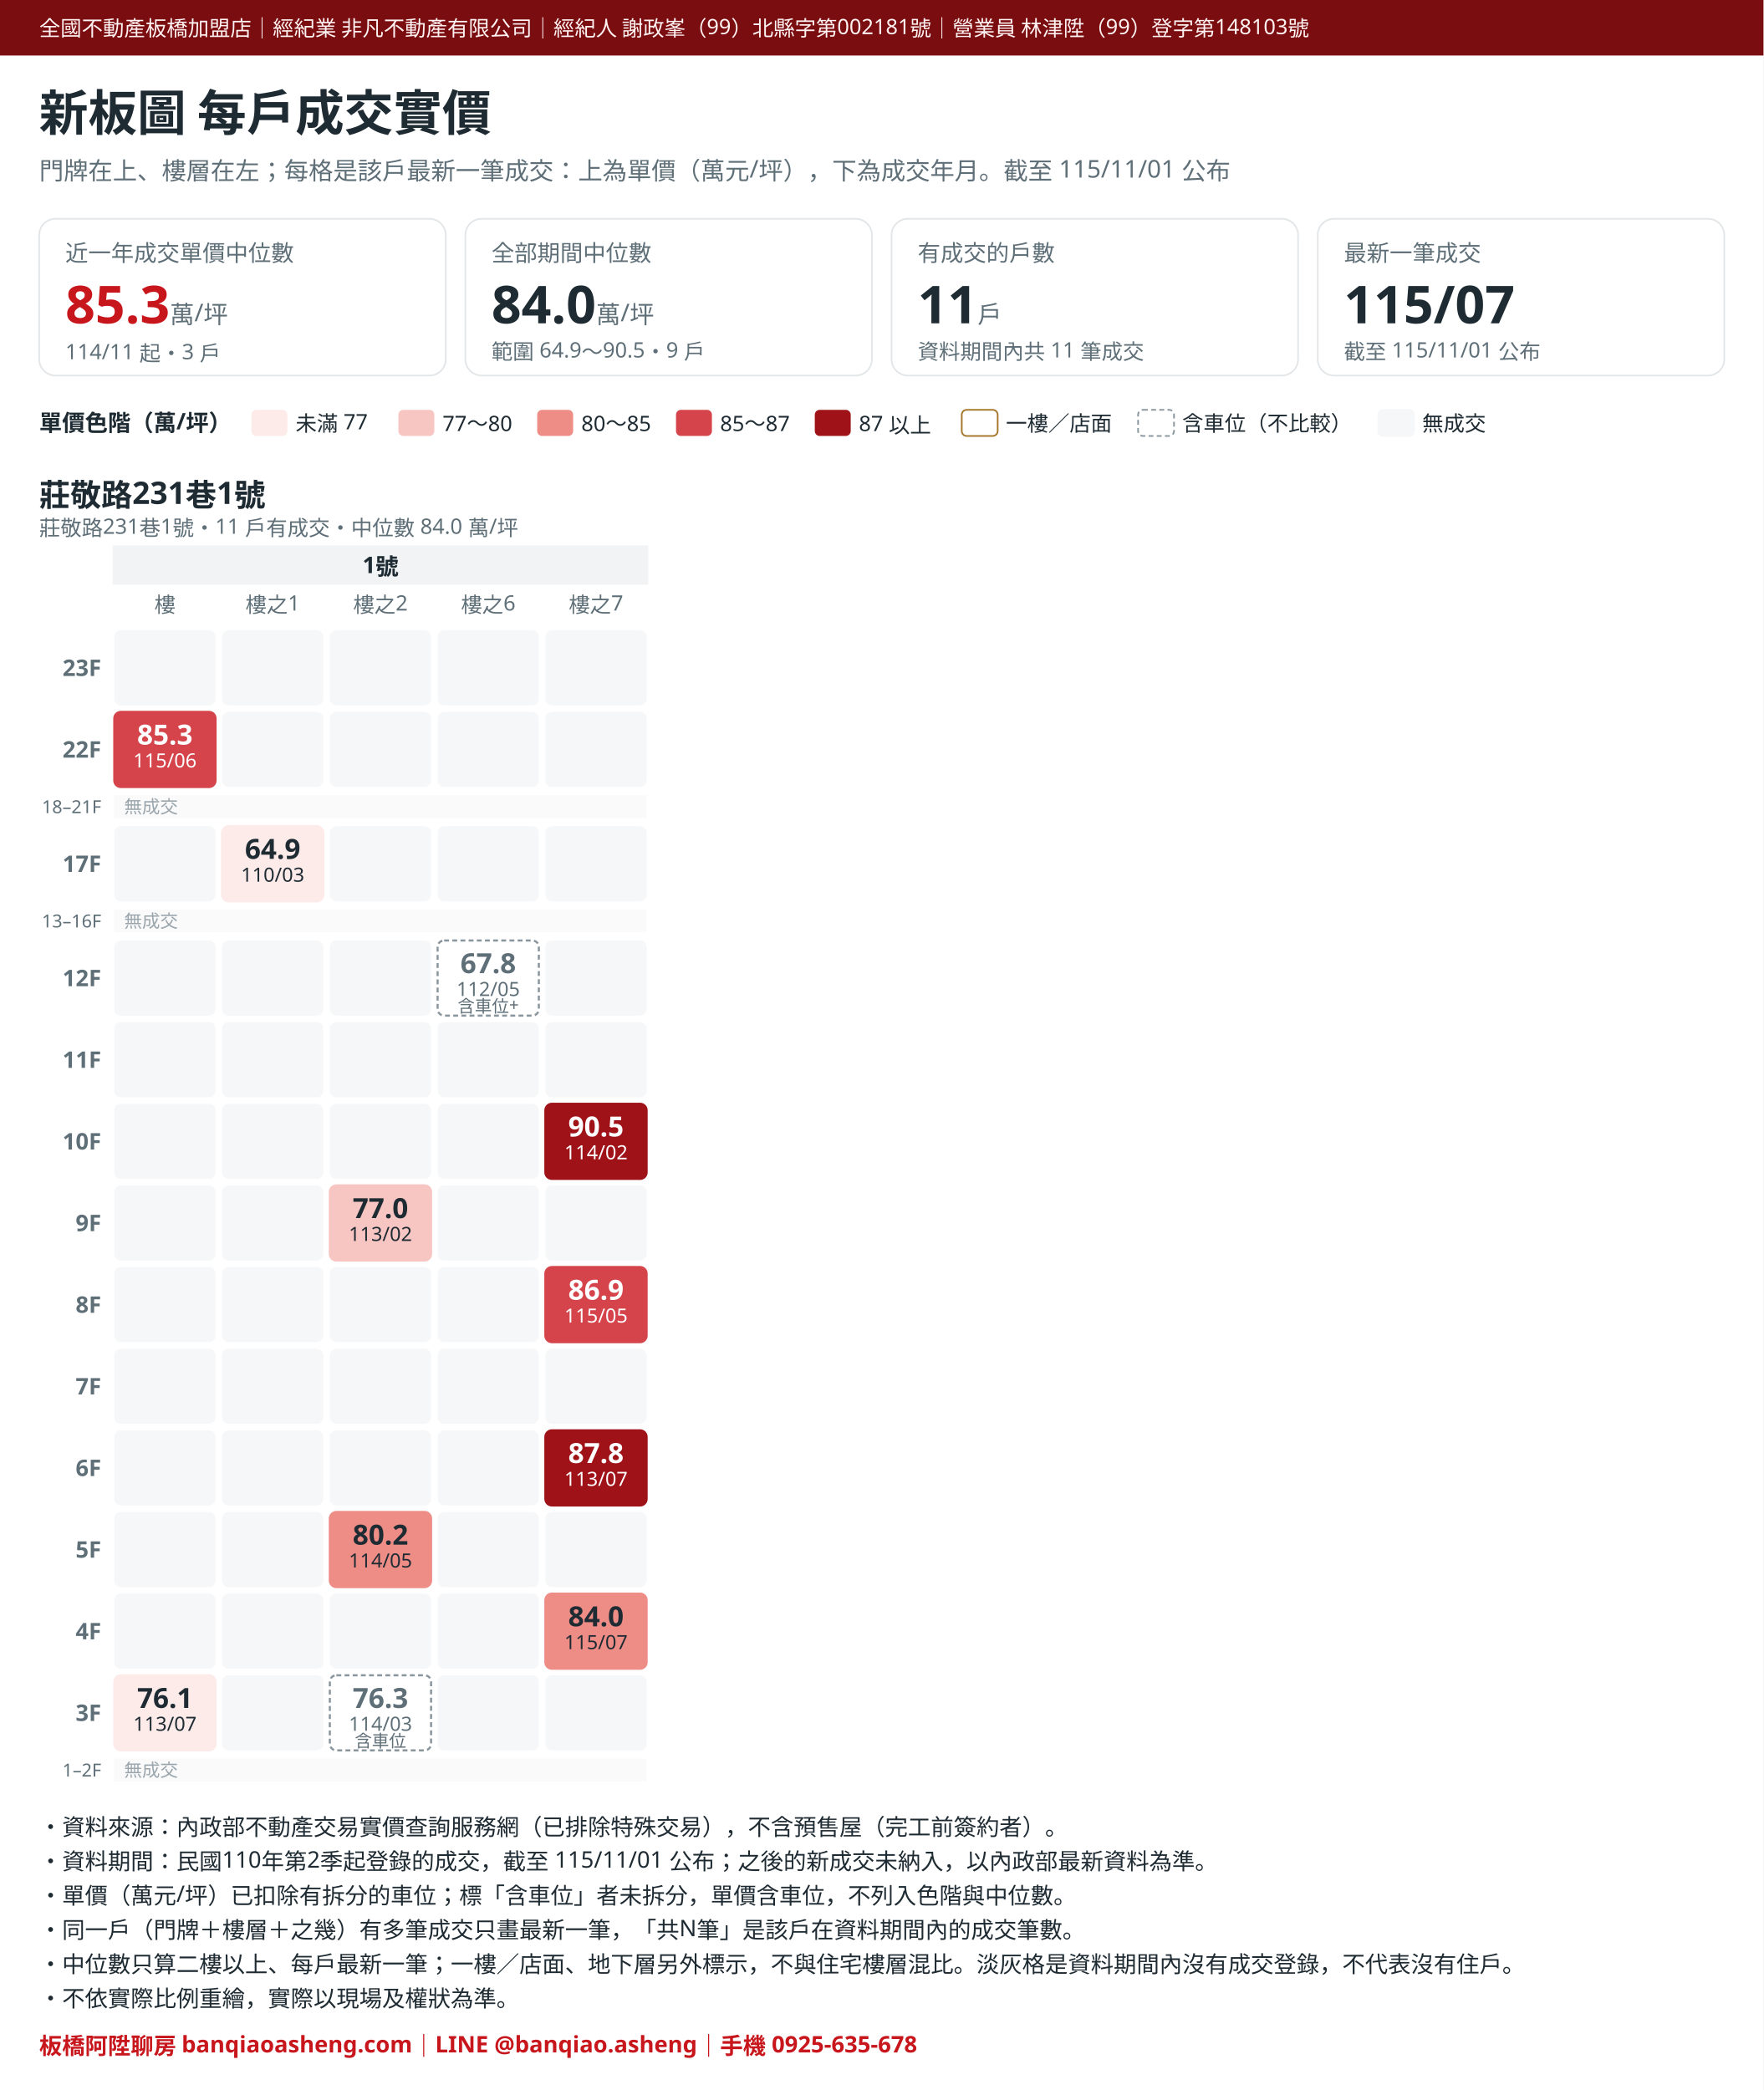
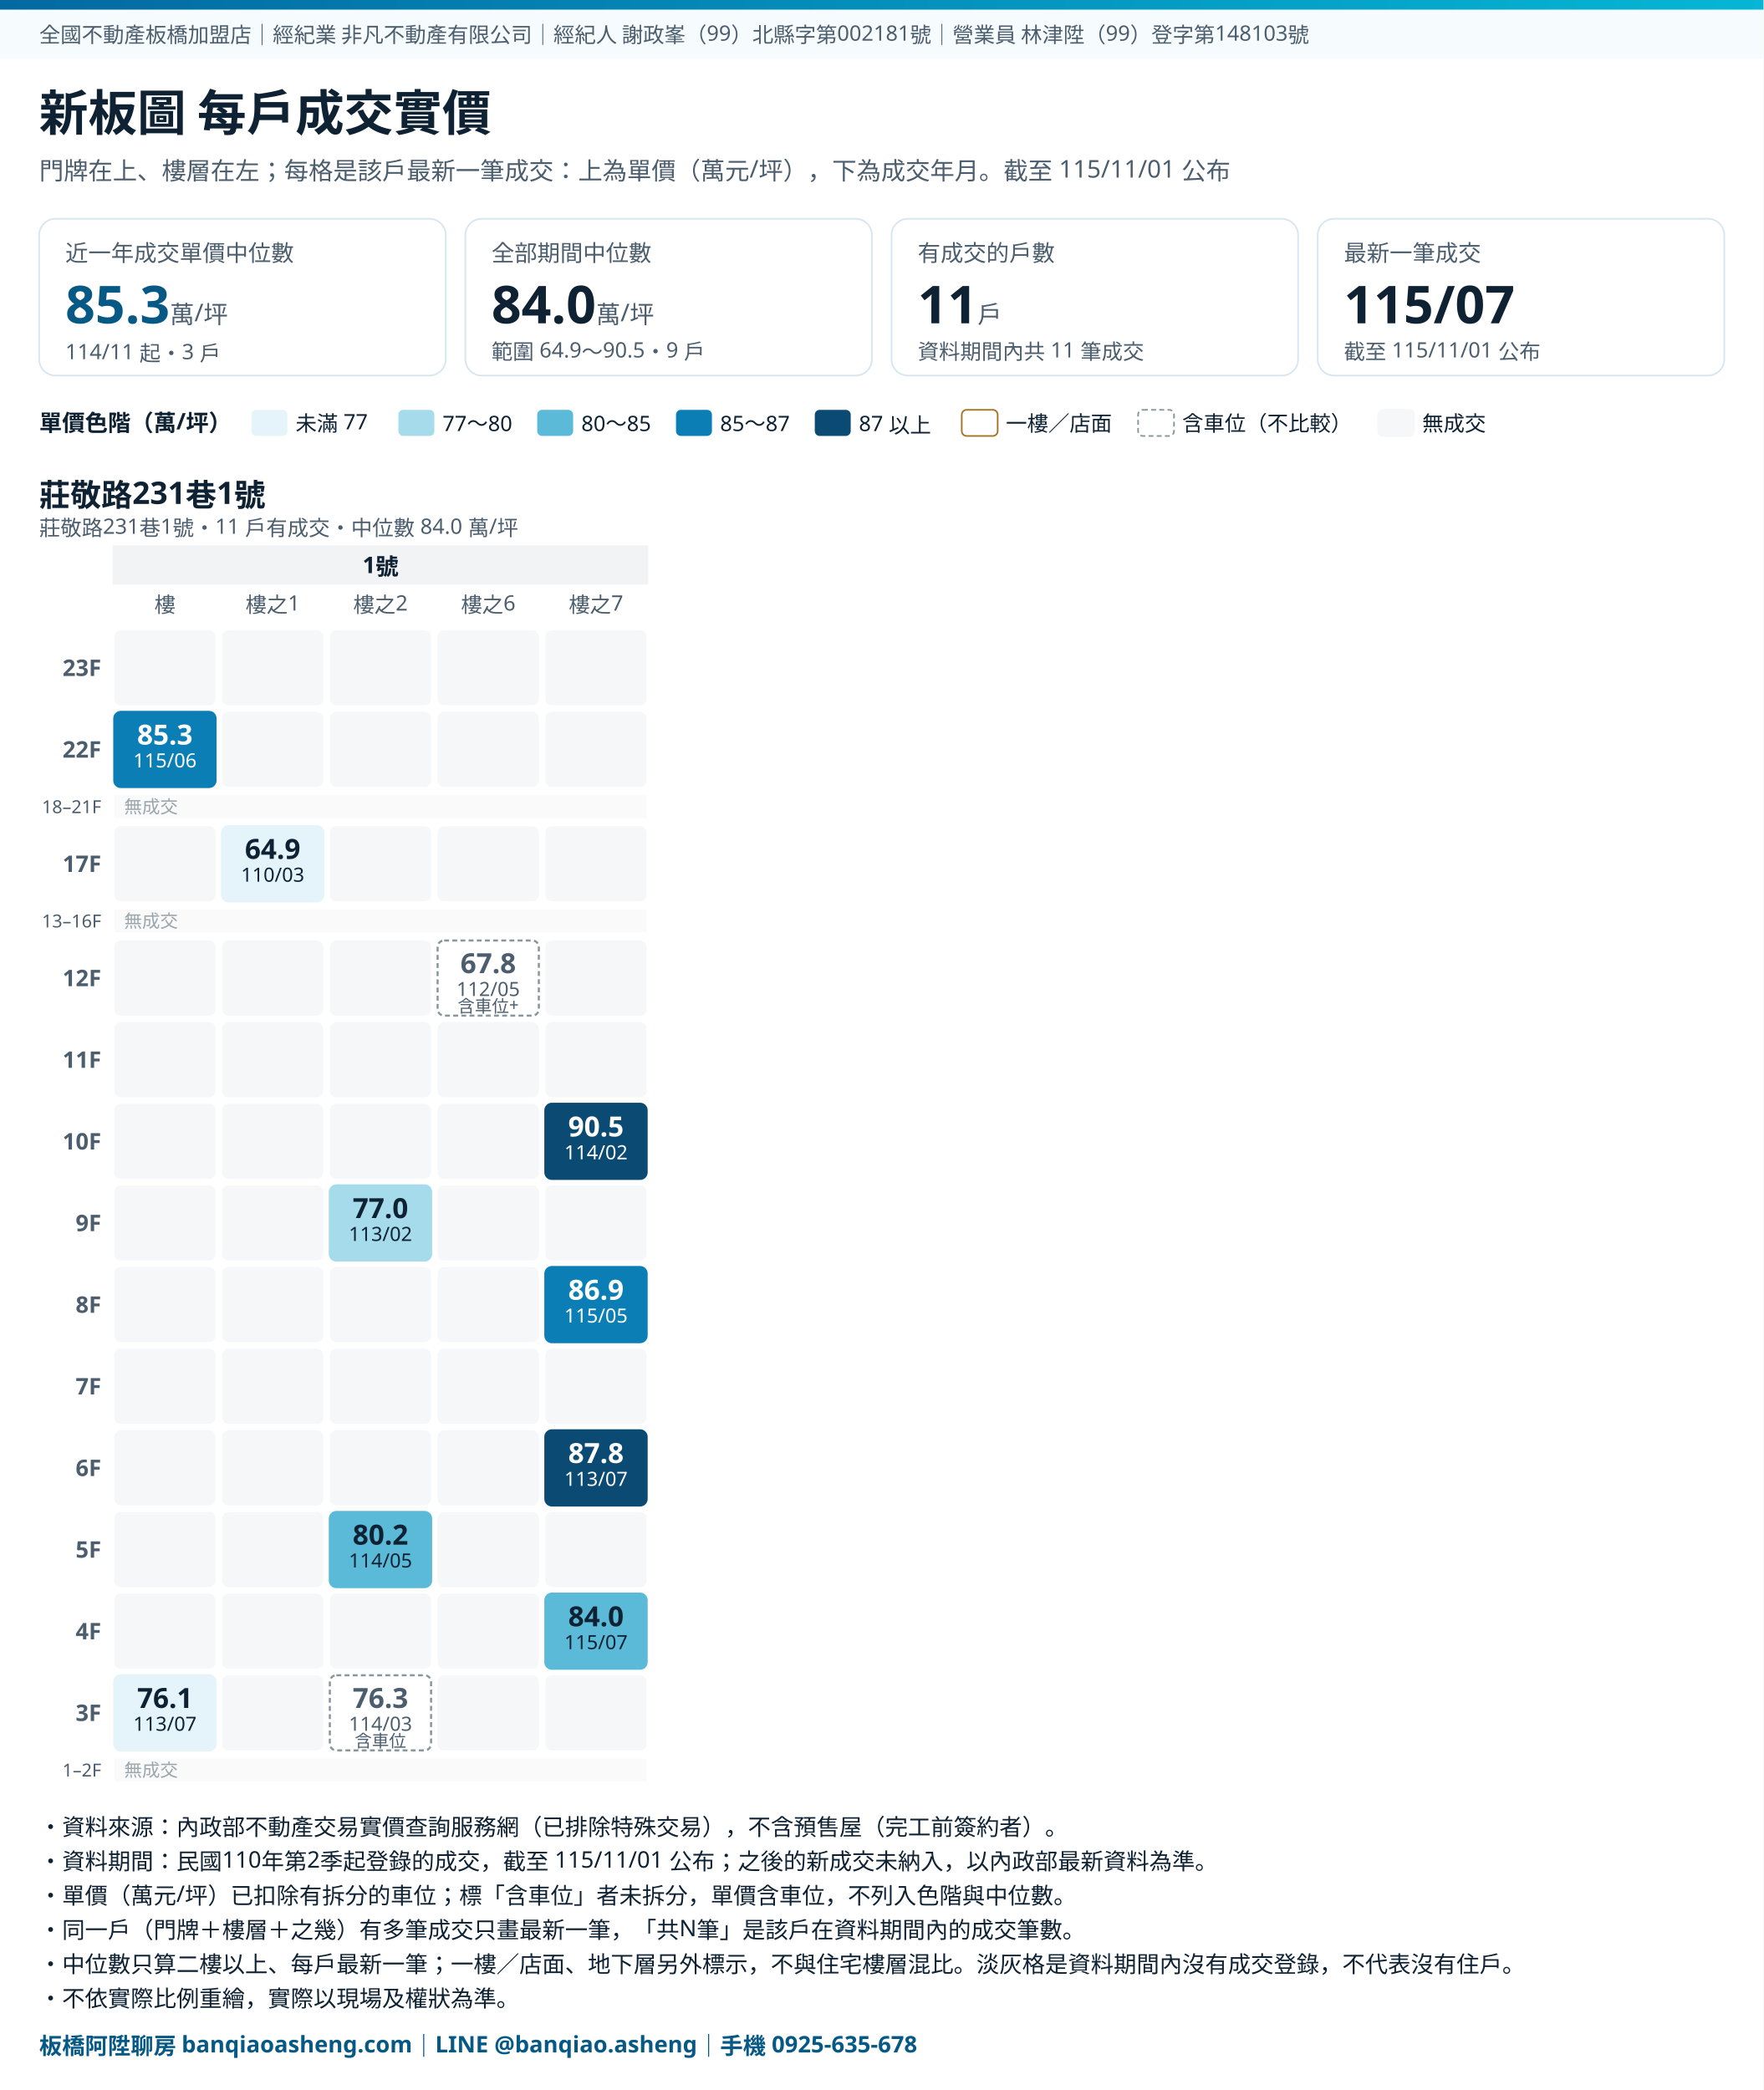
<svg xmlns="http://www.w3.org/2000/svg" viewBox="0 0 1080 1280" preserveAspectRatio="xMidYMin meet" style="width:100%;height:auto;max-width:1080px" font-family="Noto Sans TC, Microsoft JhengHei, PingFang TC, sans-serif">
  <rect width="100%" height="100%" fill="#FFFFFF" />
-   <rect x="0" y="0" width="1080" height="34" fill="#7A0D10" />
-   <text x="24" y="22" font-size="13" fill="#FFF2F2">全國不動產板橋加盟店｜經紀業 非凡不動產有限公司｜經紀人 謝政峯（99）北縣字第002181號｜營業員 林津陞（99）登字第148103號</text>
-   <text x="24" y="80" font-size="30" font-weight="700" fill="#1F2B33">新板圖 每戶成交實價</text>
-   <text x="24" y="110" font-size="15" fill="#5F6F78">門牌在上、樓層在左；每格是該戶最新一筆成交：上為單價（萬元/坪），下為成交年月。截至 115/11/01 公布</text>
-   <rect x="24.0" y="134" width="249.0" height="96" rx="10" fill="#FFFFFF" stroke="#E3E6E8" />
-   <text x="40.0" y="160" font-size="14" fill="#5F6F78">近一年成交單價中位數</text>
-   <text x="40.0" y="198" font-size="32" font-weight="700" fill="#C8161D">85.3<tspan font-size="15" font-weight="400" fill="#5F6F78"> 萬/坪</tspan>
+   <defs>
+     <linearGradient id="band" x1="0" x2="1" y1="0" y2="0">
+       <stop offset="0" stop-color="#0369A1" />
+       <stop offset="1" stop-color="#06B6D4" />
+     </linearGradient>
+   </defs>
+   <rect x="0" y="0" width="1080" height="6" fill="url(#band)" />
+   <rect x="0" y="6" width="1080" height="30" fill="#F6FBFD" />
+   <text x="24" y="26" font-size="13" fill="#4C5E6E">全國不動產板橋加盟店｜經紀業 非凡不動產有限公司｜經紀人 謝政峯（99）北縣字第002181號｜營業員 林津陞（99）登字第148103號</text>
+   <text x="24" y="80" font-size="30" font-weight="700" fill="#0F2233">新板圖 每戶成交實價</text>
+   <text x="24" y="110" font-size="15" fill="#4C5E6E">門牌在上、樓層在左；每格是該戶最新一筆成交：上為單價（萬元/坪），下為成交年月。截至 115/11/01 公布</text>
+   <rect x="24.0" y="134" width="249.0" height="96" rx="10" fill="#FFFFFF" stroke="#D7E6EF" />
+   <text x="40.0" y="160" font-size="14" fill="#4C5E6E">近一年成交單價中位數</text>
+   <text x="40.0" y="198" font-size="32" font-weight="700" fill="#075985">85.3<tspan font-size="15" font-weight="400" fill="#4C5E6E"> 萬/坪</tspan>
  </text>
-   <text x="40.0" y="220" font-size="13" fill="#5F6F78">114/11 起・3 戶</text>
-   <rect x="285.0" y="134" width="249.0" height="96" rx="10" fill="#FFFFFF" stroke="#E3E6E8" />
-   <text x="301.0" y="160" font-size="14" fill="#5F6F78">全部期間中位數</text>
-   <text x="301.0" y="198" font-size="32" font-weight="700" fill="#1F2B33">84.0<tspan font-size="15" font-weight="400" fill="#5F6F78"> 萬/坪</tspan>
+   <text x="40.0" y="220" font-size="13" fill="#4C5E6E">114/11 起・3 戶</text>
+   <rect x="285.0" y="134" width="249.0" height="96" rx="10" fill="#FFFFFF" stroke="#D7E6EF" />
+   <text x="301.0" y="160" font-size="14" fill="#4C5E6E">全部期間中位數</text>
+   <text x="301.0" y="198" font-size="32" font-weight="700" fill="#0F2233">84.0<tspan font-size="15" font-weight="400" fill="#4C5E6E"> 萬/坪</tspan>
  </text>
-   <text x="301.0" y="220" font-size="13" fill="#5F6F78">範圍 64.9～90.5・9 戶</text>
-   <rect x="546.0" y="134" width="249.0" height="96" rx="10" fill="#FFFFFF" stroke="#E3E6E8" />
-   <text x="562.0" y="160" font-size="14" fill="#5F6F78">有成交的戶數</text>
-   <text x="562.0" y="198" font-size="32" font-weight="700" fill="#1F2B33">11<tspan font-size="15" font-weight="400" fill="#5F6F78"> 戶</tspan>
+   <text x="301.0" y="220" font-size="13" fill="#4C5E6E">範圍 64.9～90.5・9 戶</text>
+   <rect x="546.0" y="134" width="249.0" height="96" rx="10" fill="#FFFFFF" stroke="#D7E6EF" />
+   <text x="562.0" y="160" font-size="14" fill="#4C5E6E">有成交的戶數</text>
+   <text x="562.0" y="198" font-size="32" font-weight="700" fill="#0F2233">11<tspan font-size="15" font-weight="400" fill="#4C5E6E"> 戶</tspan>
  </text>
-   <text x="562.0" y="220" font-size="13" fill="#5F6F78">資料期間內共 11 筆成交</text>
-   <rect x="807.0" y="134" width="249.0" height="96" rx="10" fill="#FFFFFF" stroke="#E3E6E8" />
-   <text x="823.0" y="160" font-size="14" fill="#5F6F78">最新一筆成交</text>
-   <text x="823.0" y="198" font-size="32" font-weight="700" fill="#1F2B33">115/07<tspan font-size="15" font-weight="400" fill="#5F6F78"> </tspan>
+   <text x="562.0" y="220" font-size="13" fill="#4C5E6E">資料期間內共 11 筆成交</text>
+   <rect x="807.0" y="134" width="249.0" height="96" rx="10" fill="#FFFFFF" stroke="#D7E6EF" />
+   <text x="823.0" y="160" font-size="14" fill="#4C5E6E">最新一筆成交</text>
+   <text x="823.0" y="198" font-size="32" font-weight="700" fill="#0F2233">115/07<tspan font-size="15" font-weight="400" fill="#4C5E6E"> </tspan>
  </text>
-   <text x="823.0" y="220" font-size="13" fill="#5F6F78">截至 115/11/01 公布</text>
-   <text x="24" y="264" font-size="14" font-weight="700" fill="#1F2B33">單價色階（萬/坪）</text>
-   <rect x="154" y="251" width="22" height="16" rx="3" fill="#FDEBEA" />
-   <text x="181" y="264" font-size="13" fill="#1F2B33">未滿 77</text>
-   <rect x="244" y="251" width="22" height="16" rx="3" fill="#F8C6C2" />
-   <text x="271" y="264" font-size="13" fill="#1F2B33">77～80</text>
-   <rect x="329" y="251" width="22" height="16" rx="3" fill="#EE8C86" />
-   <text x="356" y="264" font-size="13" fill="#1F2B33">80～85</text>
-   <rect x="414" y="251" width="22" height="16" rx="3" fill="#D4444A" />
-   <text x="441" y="264" font-size="13" fill="#1F2B33">85～87</text>
-   <rect x="499" y="251" width="22" height="16" rx="3" fill="#9E1218" />
-   <text x="526" y="264" font-size="13" fill="#1F2B33">87 以上</text>
+   <text x="823.0" y="220" font-size="13" fill="#4C5E6E">截至 115/11/01 公布</text>
+   <text x="24" y="264" font-size="14" font-weight="700" fill="#0F2233">單價色階（萬/坪）</text>
+   <rect x="154" y="251" width="22" height="16" rx="3" fill="#E4F4FA" />
+   <text x="181" y="264" font-size="13" fill="#0F2233">未滿 77</text>
+   <rect x="244" y="251" width="22" height="16" rx="3" fill="#A5DBEA" />
+   <text x="271" y="264" font-size="13" fill="#0F2233">77～80</text>
+   <rect x="329" y="251" width="22" height="16" rx="3" fill="#5BBAD8" />
+   <text x="356" y="264" font-size="13" fill="#0F2233">80～85</text>
+   <rect x="414" y="251" width="22" height="16" rx="3" fill="#0B7FB5" />
+   <text x="441" y="264" font-size="13" fill="#0F2233">85～87</text>
+   <rect x="499" y="251" width="22" height="16" rx="3" fill="#0B4A73" />
+   <text x="526" y="264" font-size="13" fill="#0F2233">87 以上</text>
  <rect x="589" y="251" width="22" height="16" rx="3" fill="#FFFFFF" stroke="#A4762A" />
-   <text x="616" y="264" font-size="13" fill="#1F2B33">一樓／店面</text>
+   <text x="616" y="264" font-size="13" fill="#0F2233">一樓／店面</text>
  <rect x="697" y="251" width="22" height="16" rx="3" fill="#FFFFFF" stroke="#8A969E" stroke-dasharray="3 2" />
-   <text x="724" y="264" font-size="13" fill="#1F2B33">含車位（不比較）</text>
+   <text x="724" y="264" font-size="13" fill="#0F2233">含車位（不比較）</text>
  <rect x="844" y="251" width="22" height="16" rx="3" fill="#F6F7F8" stroke="#F6F7F8" />
-   <text x="871" y="264" font-size="13" fill="#1F2B33">無成交</text>
-   <text x="24" y="310" font-size="19" font-weight="700" fill="#1F2B33">莊敬路231巷1號</text>
-   <text x="24" y="328" font-size="13" fill="#5F6F78">莊敬路231巷1號・11 戶有成交・中位數 84.0 萬/坪</text>
+   <text x="871" y="264" font-size="13" fill="#0F2233">無成交</text>
+   <text x="24" y="310" font-size="19" font-weight="700" fill="#0F2233">莊敬路231巷1號</text>
+   <text x="24" y="328" font-size="13" fill="#4C5E6E">莊敬路231巷1號・11 戶有成交・中位數 84.0 萬/坪</text>
  <rect x="69" y="334" width="328" height="24" fill="#F1F3F4" />
-   <text x="233" y="351" font-size="14" font-weight="700" fill="#1F2B33" text-anchor="middle">1號</text>
-   <text x="101" y="375" font-size="13" fill="#5F6F78" text-anchor="middle">樓</text>
-   <text x="167" y="375" font-size="13" fill="#5F6F78" text-anchor="middle">樓之1</text>
-   <text x="233" y="375" font-size="13" fill="#5F6F78" text-anchor="middle">樓之2</text>
-   <text x="299" y="375" font-size="13" fill="#5F6F78" text-anchor="middle">樓之6</text>
-   <text x="365" y="375" font-size="13" fill="#5F6F78" text-anchor="middle">樓之7</text>
-   <text x="62" y="414" font-size="14" font-weight="700" fill="#5F6F78" text-anchor="end">23F</text>
+   <text x="233" y="351" font-size="14" font-weight="700" fill="#0F2233" text-anchor="middle">1號</text>
+   <text x="101" y="375" font-size="13" fill="#4C5E6E" text-anchor="middle">樓</text>
+   <text x="167" y="375" font-size="13" fill="#4C5E6E" text-anchor="middle">樓之1</text>
+   <text x="233" y="375" font-size="13" fill="#4C5E6E" text-anchor="middle">樓之2</text>
+   <text x="299" y="375" font-size="13" fill="#4C5E6E" text-anchor="middle">樓之6</text>
+   <text x="365" y="375" font-size="13" fill="#4C5E6E" text-anchor="middle">樓之7</text>
+   <text x="62" y="414" font-size="14" font-weight="700" fill="#4C5E6E" text-anchor="end">23F</text>
  <rect x="70" y="386" width="62" height="46" rx="4" fill="#F6F7F8" />
  <rect x="136" y="386" width="62" height="46" rx="4" fill="#F6F7F8" />
  <rect x="202" y="386" width="62" height="46" rx="4" fill="#F6F7F8" />
  <rect x="268" y="386" width="62" height="46" rx="4" fill="#F6F7F8" />
  <rect x="334" y="386" width="62" height="46" rx="4" fill="#F6F7F8" />
-   <text x="62" y="464" font-size="14" font-weight="700" fill="#5F6F78" text-anchor="end">22F</text>
-   <rect x="70" y="436" width="62" height="46" rx="4" fill="#D4444A" stroke="#D4444A" stroke-width="1.3" />
+   <text x="62" y="464" font-size="14" font-weight="700" fill="#4C5E6E" text-anchor="end">22F</text>
+   <rect x="70" y="436" width="62" height="46" rx="4" fill="#0B7FB5" stroke="#0B7FB5" stroke-width="1.3" />
  <text x="101" y="456" font-size="17" font-weight="700" fill="#FFFFFF" text-anchor="middle">85.3</text>
  <text x="101" y="470" font-size="12" fill="#FFFFFF" text-anchor="middle">115/06</text>
  <rect x="136" y="436" width="62" height="46" rx="4" fill="#F6F7F8" />
  <rect x="202" y="436" width="62" height="46" rx="4" fill="#F6F7F8" />
  <rect x="268" y="436" width="62" height="46" rx="4" fill="#F6F7F8" />
  <rect x="334" y="436" width="62" height="46" rx="4" fill="#F6F7F8" />
  <rect x="70" y="487" width="326" height="14" fill="#FAFAFB" />
-   <text x="62" y="498" font-size="11" fill="#5F6F78" text-anchor="end">18–21F</text>
+   <text x="62" y="498" font-size="11" fill="#4C5E6E" text-anchor="end">18–21F</text>
  <text x="76" y="498" font-size="11" fill="#9AA5AC">無成交</text>
-   <text x="62" y="534" font-size="14" font-weight="700" fill="#5F6F78" text-anchor="end">17F</text>
+   <text x="62" y="534" font-size="14" font-weight="700" fill="#4C5E6E" text-anchor="end">17F</text>
  <rect x="70" y="506" width="62" height="46" rx="4" fill="#F6F7F8" />
-   <rect x="136" y="506" width="62" height="46" rx="4" fill="#FDEBEA" stroke="#FDEBEA" stroke-width="1.3" />
-   <text x="167" y="526" font-size="17" font-weight="700" fill="#1F2B33" text-anchor="middle">64.9</text>
-   <text x="167" y="540" font-size="12" fill="#1F2B33" text-anchor="middle">110/03</text>
+   <rect x="136" y="506" width="62" height="46" rx="4" fill="#E4F4FA" stroke="#E4F4FA" stroke-width="1.3" />
+   <text x="167" y="526" font-size="17" font-weight="700" fill="#0F2233" text-anchor="middle">64.9</text>
+   <text x="167" y="540" font-size="12" fill="#0F2233" text-anchor="middle">110/03</text>
  <rect x="202" y="506" width="62" height="46" rx="4" fill="#F6F7F8" />
  <rect x="268" y="506" width="62" height="46" rx="4" fill="#F6F7F8" />
  <rect x="334" y="506" width="62" height="46" rx="4" fill="#F6F7F8" />
  <rect x="70" y="557" width="326" height="14" fill="#FAFAFB" />
-   <text x="62" y="568" font-size="11" fill="#5F6F78" text-anchor="end">13–16F</text>
+   <text x="62" y="568" font-size="11" fill="#4C5E6E" text-anchor="end">13–16F</text>
  <text x="76" y="568" font-size="11" fill="#9AA5AC">無成交</text>
-   <text x="62" y="604" font-size="14" font-weight="700" fill="#5F6F78" text-anchor="end">12F</text>
+   <text x="62" y="604" font-size="14" font-weight="700" fill="#4C5E6E" text-anchor="end">12F</text>
  <rect x="70" y="576" width="62" height="46" rx="4" fill="#F6F7F8" />
  <rect x="136" y="576" width="62" height="46" rx="4" fill="#F6F7F8" />
  <rect x="202" y="576" width="62" height="46" rx="4" fill="#F6F7F8" />
  <rect x="268" y="576" width="62" height="46" rx="4" fill="#FFFFFF" stroke="#8A969E" stroke-width="1.3" stroke-dasharray="3 2" />
-   <text x="299" y="596" font-size="17" font-weight="700" fill="#5F6F78" text-anchor="middle">67.8</text>
-   <text x="299" y="610" font-size="12" fill="#5F6F78" text-anchor="middle">112/05</text>
-   <text x="299" y="620" font-size="10.5" fill="#5F6F78" text-anchor="middle">含車位+</text>
+   <text x="299" y="596" font-size="17" font-weight="700" fill="#4C5E6E" text-anchor="middle">67.8</text>
+   <text x="299" y="610" font-size="12" fill="#4C5E6E" text-anchor="middle">112/05</text>
+   <text x="299" y="620" font-size="10.5" fill="#4C5E6E" text-anchor="middle">含車位+</text>
  <rect x="334" y="576" width="62" height="46" rx="4" fill="#F6F7F8" />
-   <text x="62" y="654" font-size="14" font-weight="700" fill="#5F6F78" text-anchor="end">11F</text>
+   <text x="62" y="654" font-size="14" font-weight="700" fill="#4C5E6E" text-anchor="end">11F</text>
  <rect x="70" y="626" width="62" height="46" rx="4" fill="#F6F7F8" />
  <rect x="136" y="626" width="62" height="46" rx="4" fill="#F6F7F8" />
  <rect x="202" y="626" width="62" height="46" rx="4" fill="#F6F7F8" />
  <rect x="268" y="626" width="62" height="46" rx="4" fill="#F6F7F8" />
  <rect x="334" y="626" width="62" height="46" rx="4" fill="#F6F7F8" />
-   <text x="62" y="704" font-size="14" font-weight="700" fill="#5F6F78" text-anchor="end">10F</text>
+   <text x="62" y="704" font-size="14" font-weight="700" fill="#4C5E6E" text-anchor="end">10F</text>
  <rect x="70" y="676" width="62" height="46" rx="4" fill="#F6F7F8" />
  <rect x="136" y="676" width="62" height="46" rx="4" fill="#F6F7F8" />
  <rect x="202" y="676" width="62" height="46" rx="4" fill="#F6F7F8" />
  <rect x="268" y="676" width="62" height="46" rx="4" fill="#F6F7F8" />
-   <rect x="334" y="676" width="62" height="46" rx="4" fill="#9E1218" stroke="#9E1218" stroke-width="1.3" />
+   <rect x="334" y="676" width="62" height="46" rx="4" fill="#0B4A73" stroke="#0B4A73" stroke-width="1.3" />
  <text x="365" y="696" font-size="17" font-weight="700" fill="#FFFFFF" text-anchor="middle">90.5</text>
  <text x="365" y="710" font-size="12" fill="#FFFFFF" text-anchor="middle">114/02</text>
-   <text x="62" y="754" font-size="14" font-weight="700" fill="#5F6F78" text-anchor="end">9F</text>
+   <text x="62" y="754" font-size="14" font-weight="700" fill="#4C5E6E" text-anchor="end">9F</text>
  <rect x="70" y="726" width="62" height="46" rx="4" fill="#F6F7F8" />
  <rect x="136" y="726" width="62" height="46" rx="4" fill="#F6F7F8" />
-   <rect x="202" y="726" width="62" height="46" rx="4" fill="#F8C6C2" stroke="#F8C6C2" stroke-width="1.3" />
-   <text x="233" y="746" font-size="17" font-weight="700" fill="#1F2B33" text-anchor="middle">77.0</text>
-   <text x="233" y="760" font-size="12" fill="#1F2B33" text-anchor="middle">113/02</text>
+   <rect x="202" y="726" width="62" height="46" rx="4" fill="#A5DBEA" stroke="#A5DBEA" stroke-width="1.3" />
+   <text x="233" y="746" font-size="17" font-weight="700" fill="#0F2233" text-anchor="middle">77.0</text>
+   <text x="233" y="760" font-size="12" fill="#0F2233" text-anchor="middle">113/02</text>
  <rect x="268" y="726" width="62" height="46" rx="4" fill="#F6F7F8" />
  <rect x="334" y="726" width="62" height="46" rx="4" fill="#F6F7F8" />
-   <text x="62" y="804" font-size="14" font-weight="700" fill="#5F6F78" text-anchor="end">8F</text>
+   <text x="62" y="804" font-size="14" font-weight="700" fill="#4C5E6E" text-anchor="end">8F</text>
  <rect x="70" y="776" width="62" height="46" rx="4" fill="#F6F7F8" />
  <rect x="136" y="776" width="62" height="46" rx="4" fill="#F6F7F8" />
  <rect x="202" y="776" width="62" height="46" rx="4" fill="#F6F7F8" />
  <rect x="268" y="776" width="62" height="46" rx="4" fill="#F6F7F8" />
-   <rect x="334" y="776" width="62" height="46" rx="4" fill="#D4444A" stroke="#D4444A" stroke-width="1.3" />
+   <rect x="334" y="776" width="62" height="46" rx="4" fill="#0B7FB5" stroke="#0B7FB5" stroke-width="1.3" />
  <text x="365" y="796" font-size="17" font-weight="700" fill="#FFFFFF" text-anchor="middle">86.9</text>
  <text x="365" y="810" font-size="12" fill="#FFFFFF" text-anchor="middle">115/05</text>
-   <text x="62" y="854" font-size="14" font-weight="700" fill="#5F6F78" text-anchor="end">7F</text>
+   <text x="62" y="854" font-size="14" font-weight="700" fill="#4C5E6E" text-anchor="end">7F</text>
  <rect x="70" y="826" width="62" height="46" rx="4" fill="#F6F7F8" />
  <rect x="136" y="826" width="62" height="46" rx="4" fill="#F6F7F8" />
  <rect x="202" y="826" width="62" height="46" rx="4" fill="#F6F7F8" />
  <rect x="268" y="826" width="62" height="46" rx="4" fill="#F6F7F8" />
  <rect x="334" y="826" width="62" height="46" rx="4" fill="#F6F7F8" />
-   <text x="62" y="904" font-size="14" font-weight="700" fill="#5F6F78" text-anchor="end">6F</text>
+   <text x="62" y="904" font-size="14" font-weight="700" fill="#4C5E6E" text-anchor="end">6F</text>
  <rect x="70" y="876" width="62" height="46" rx="4" fill="#F6F7F8" />
  <rect x="136" y="876" width="62" height="46" rx="4" fill="#F6F7F8" />
  <rect x="202" y="876" width="62" height="46" rx="4" fill="#F6F7F8" />
  <rect x="268" y="876" width="62" height="46" rx="4" fill="#F6F7F8" />
-   <rect x="334" y="876" width="62" height="46" rx="4" fill="#9E1218" stroke="#9E1218" stroke-width="1.3" />
+   <rect x="334" y="876" width="62" height="46" rx="4" fill="#0B4A73" stroke="#0B4A73" stroke-width="1.3" />
  <text x="365" y="896" font-size="17" font-weight="700" fill="#FFFFFF" text-anchor="middle">87.8</text>
  <text x="365" y="910" font-size="12" fill="#FFFFFF" text-anchor="middle">113/07</text>
-   <text x="62" y="954" font-size="14" font-weight="700" fill="#5F6F78" text-anchor="end">5F</text>
+   <text x="62" y="954" font-size="14" font-weight="700" fill="#4C5E6E" text-anchor="end">5F</text>
  <rect x="70" y="926" width="62" height="46" rx="4" fill="#F6F7F8" />
  <rect x="136" y="926" width="62" height="46" rx="4" fill="#F6F7F8" />
-   <rect x="202" y="926" width="62" height="46" rx="4" fill="#EE8C86" stroke="#EE8C86" stroke-width="1.3" />
-   <text x="233" y="946" font-size="17" font-weight="700" fill="#1F2B33" text-anchor="middle">80.2</text>
-   <text x="233" y="960" font-size="12" fill="#1F2B33" text-anchor="middle">114/05</text>
+   <rect x="202" y="926" width="62" height="46" rx="4" fill="#5BBAD8" stroke="#5BBAD8" stroke-width="1.3" />
+   <text x="233" y="946" font-size="17" font-weight="700" fill="#0F2233" text-anchor="middle">80.2</text>
+   <text x="233" y="960" font-size="12" fill="#0F2233" text-anchor="middle">114/05</text>
  <rect x="268" y="926" width="62" height="46" rx="4" fill="#F6F7F8" />
  <rect x="334" y="926" width="62" height="46" rx="4" fill="#F6F7F8" />
-   <text x="62" y="1004" font-size="14" font-weight="700" fill="#5F6F78" text-anchor="end">4F</text>
+   <text x="62" y="1004" font-size="14" font-weight="700" fill="#4C5E6E" text-anchor="end">4F</text>
  <rect x="70" y="976" width="62" height="46" rx="4" fill="#F6F7F8" />
  <rect x="136" y="976" width="62" height="46" rx="4" fill="#F6F7F8" />
  <rect x="202" y="976" width="62" height="46" rx="4" fill="#F6F7F8" />
  <rect x="268" y="976" width="62" height="46" rx="4" fill="#F6F7F8" />
-   <rect x="334" y="976" width="62" height="46" rx="4" fill="#EE8C86" stroke="#EE8C86" stroke-width="1.3" />
-   <text x="365" y="996" font-size="17" font-weight="700" fill="#1F2B33" text-anchor="middle">84.0</text>
-   <text x="365" y="1010" font-size="12" fill="#1F2B33" text-anchor="middle">115/07</text>
-   <text x="62" y="1054" font-size="14" font-weight="700" fill="#5F6F78" text-anchor="end">3F</text>
-   <rect x="70" y="1026" width="62" height="46" rx="4" fill="#FDEBEA" stroke="#FDEBEA" stroke-width="1.3" />
-   <text x="101" y="1046" font-size="17" font-weight="700" fill="#1F2B33" text-anchor="middle">76.1</text>
-   <text x="101" y="1060" font-size="12" fill="#1F2B33" text-anchor="middle">113/07</text>
+   <rect x="334" y="976" width="62" height="46" rx="4" fill="#5BBAD8" stroke="#5BBAD8" stroke-width="1.3" />
+   <text x="365" y="996" font-size="17" font-weight="700" fill="#0F2233" text-anchor="middle">84.0</text>
+   <text x="365" y="1010" font-size="12" fill="#0F2233" text-anchor="middle">115/07</text>
+   <text x="62" y="1054" font-size="14" font-weight="700" fill="#4C5E6E" text-anchor="end">3F</text>
+   <rect x="70" y="1026" width="62" height="46" rx="4" fill="#E4F4FA" stroke="#E4F4FA" stroke-width="1.3" />
+   <text x="101" y="1046" font-size="17" font-weight="700" fill="#0F2233" text-anchor="middle">76.1</text>
+   <text x="101" y="1060" font-size="12" fill="#0F2233" text-anchor="middle">113/07</text>
  <rect x="136" y="1026" width="62" height="46" rx="4" fill="#F6F7F8" />
  <rect x="202" y="1026" width="62" height="46" rx="4" fill="#FFFFFF" stroke="#8A969E" stroke-width="1.3" stroke-dasharray="3 2" />
-   <text x="233" y="1046" font-size="17" font-weight="700" fill="#5F6F78" text-anchor="middle">76.3</text>
-   <text x="233" y="1060" font-size="12" fill="#5F6F78" text-anchor="middle">114/03</text>
-   <text x="233" y="1070" font-size="10.5" fill="#5F6F78" text-anchor="middle">含車位</text>
+   <text x="233" y="1046" font-size="17" font-weight="700" fill="#4C5E6E" text-anchor="middle">76.3</text>
+   <text x="233" y="1060" font-size="12" fill="#4C5E6E" text-anchor="middle">114/03</text>
+   <text x="233" y="1070" font-size="10.5" fill="#4C5E6E" text-anchor="middle">含車位</text>
  <rect x="268" y="1026" width="62" height="46" rx="4" fill="#F6F7F8" />
  <rect x="334" y="1026" width="62" height="46" rx="4" fill="#F6F7F8" />
  <rect x="70" y="1077" width="326" height="14" fill="#FAFAFB" />
-   <text x="62" y="1088" font-size="11" fill="#5F6F78" text-anchor="end">1–2F</text>
+   <text x="62" y="1088" font-size="11" fill="#4C5E6E" text-anchor="end">1–2F</text>
  <text x="76" y="1088" font-size="11" fill="#9AA5AC">無成交</text>
-   <text x="24" y="1124" font-size="14" fill="#1F2B33">・資料來源：內政部不動產交易實價查詢服務網（已排除特殊交易），不含預售屋（完工前簽約者）。</text>
-   <text x="24" y="1145" font-size="14" fill="#1F2B33">・資料期間：民國110年第2季起登錄的成交，截至 115/11/01 公布；之後的新成交未納入，以內政部最新資料為準。</text>
-   <text x="24" y="1166" font-size="14" fill="#1F2B33">・單價（萬元/坪）已扣除有拆分的車位；標「含車位」者未拆分，單價含車位，不列入色階與中位數。</text>
-   <text x="24" y="1187" font-size="14" fill="#1F2B33">・同一戶（門牌＋樓層＋之幾）有多筆成交只畫最新一筆，「共N筆」是該戶在資料期間內的成交筆數。</text>
-   <text x="24" y="1208" font-size="14" fill="#1F2B33">・中位數只算二樓以上、每戶最新一筆；一樓／店面、地下層另外標示，不與住宅樓層混比。淡灰格是資料期間內沒有成交登錄，不代表沒有住戶。</text>
-   <text x="24" y="1229" font-size="14" fill="#1F2B33">・不依實際比例重繪，實際以現場及權狀為準。</text>
-   <text x="24" y="1258" font-size="14" font-weight="700" fill="#C8161D">板橋阿陞聊房 banqiaoasheng.com｜LINE @banqiao.asheng｜手機 0925-635-678</text>
+   <text x="24" y="1124" font-size="14" fill="#0F2233">・資料來源：內政部不動產交易實價查詢服務網（已排除特殊交易），不含預售屋（完工前簽約者）。</text>
+   <text x="24" y="1145" font-size="14" fill="#0F2233">・資料期間：民國110年第2季起登錄的成交，截至 115/11/01 公布；之後的新成交未納入，以內政部最新資料為準。</text>
+   <text x="24" y="1166" font-size="14" fill="#0F2233">・單價（萬元/坪）已扣除有拆分的車位；標「含車位」者未拆分，單價含車位，不列入色階與中位數。</text>
+   <text x="24" y="1187" font-size="14" fill="#0F2233">・同一戶（門牌＋樓層＋之幾）有多筆成交只畫最新一筆，「共N筆」是該戶在資料期間內的成交筆數。</text>
+   <text x="24" y="1208" font-size="14" fill="#0F2233">・中位數只算二樓以上、每戶最新一筆；一樓／店面、地下層另外標示，不與住宅樓層混比。淡灰格是資料期間內沒有成交登錄，不代表沒有住戶。</text>
+   <text x="24" y="1229" font-size="14" fill="#0F2233">・不依實際比例重繪，實際以現場及權狀為準。</text>
+   <text x="24" y="1258" font-size="14" font-weight="700" fill="#075985">板橋阿陞聊房 banqiaoasheng.com｜LINE @banqiao.asheng｜手機 0925-635-678</text>
</svg>
